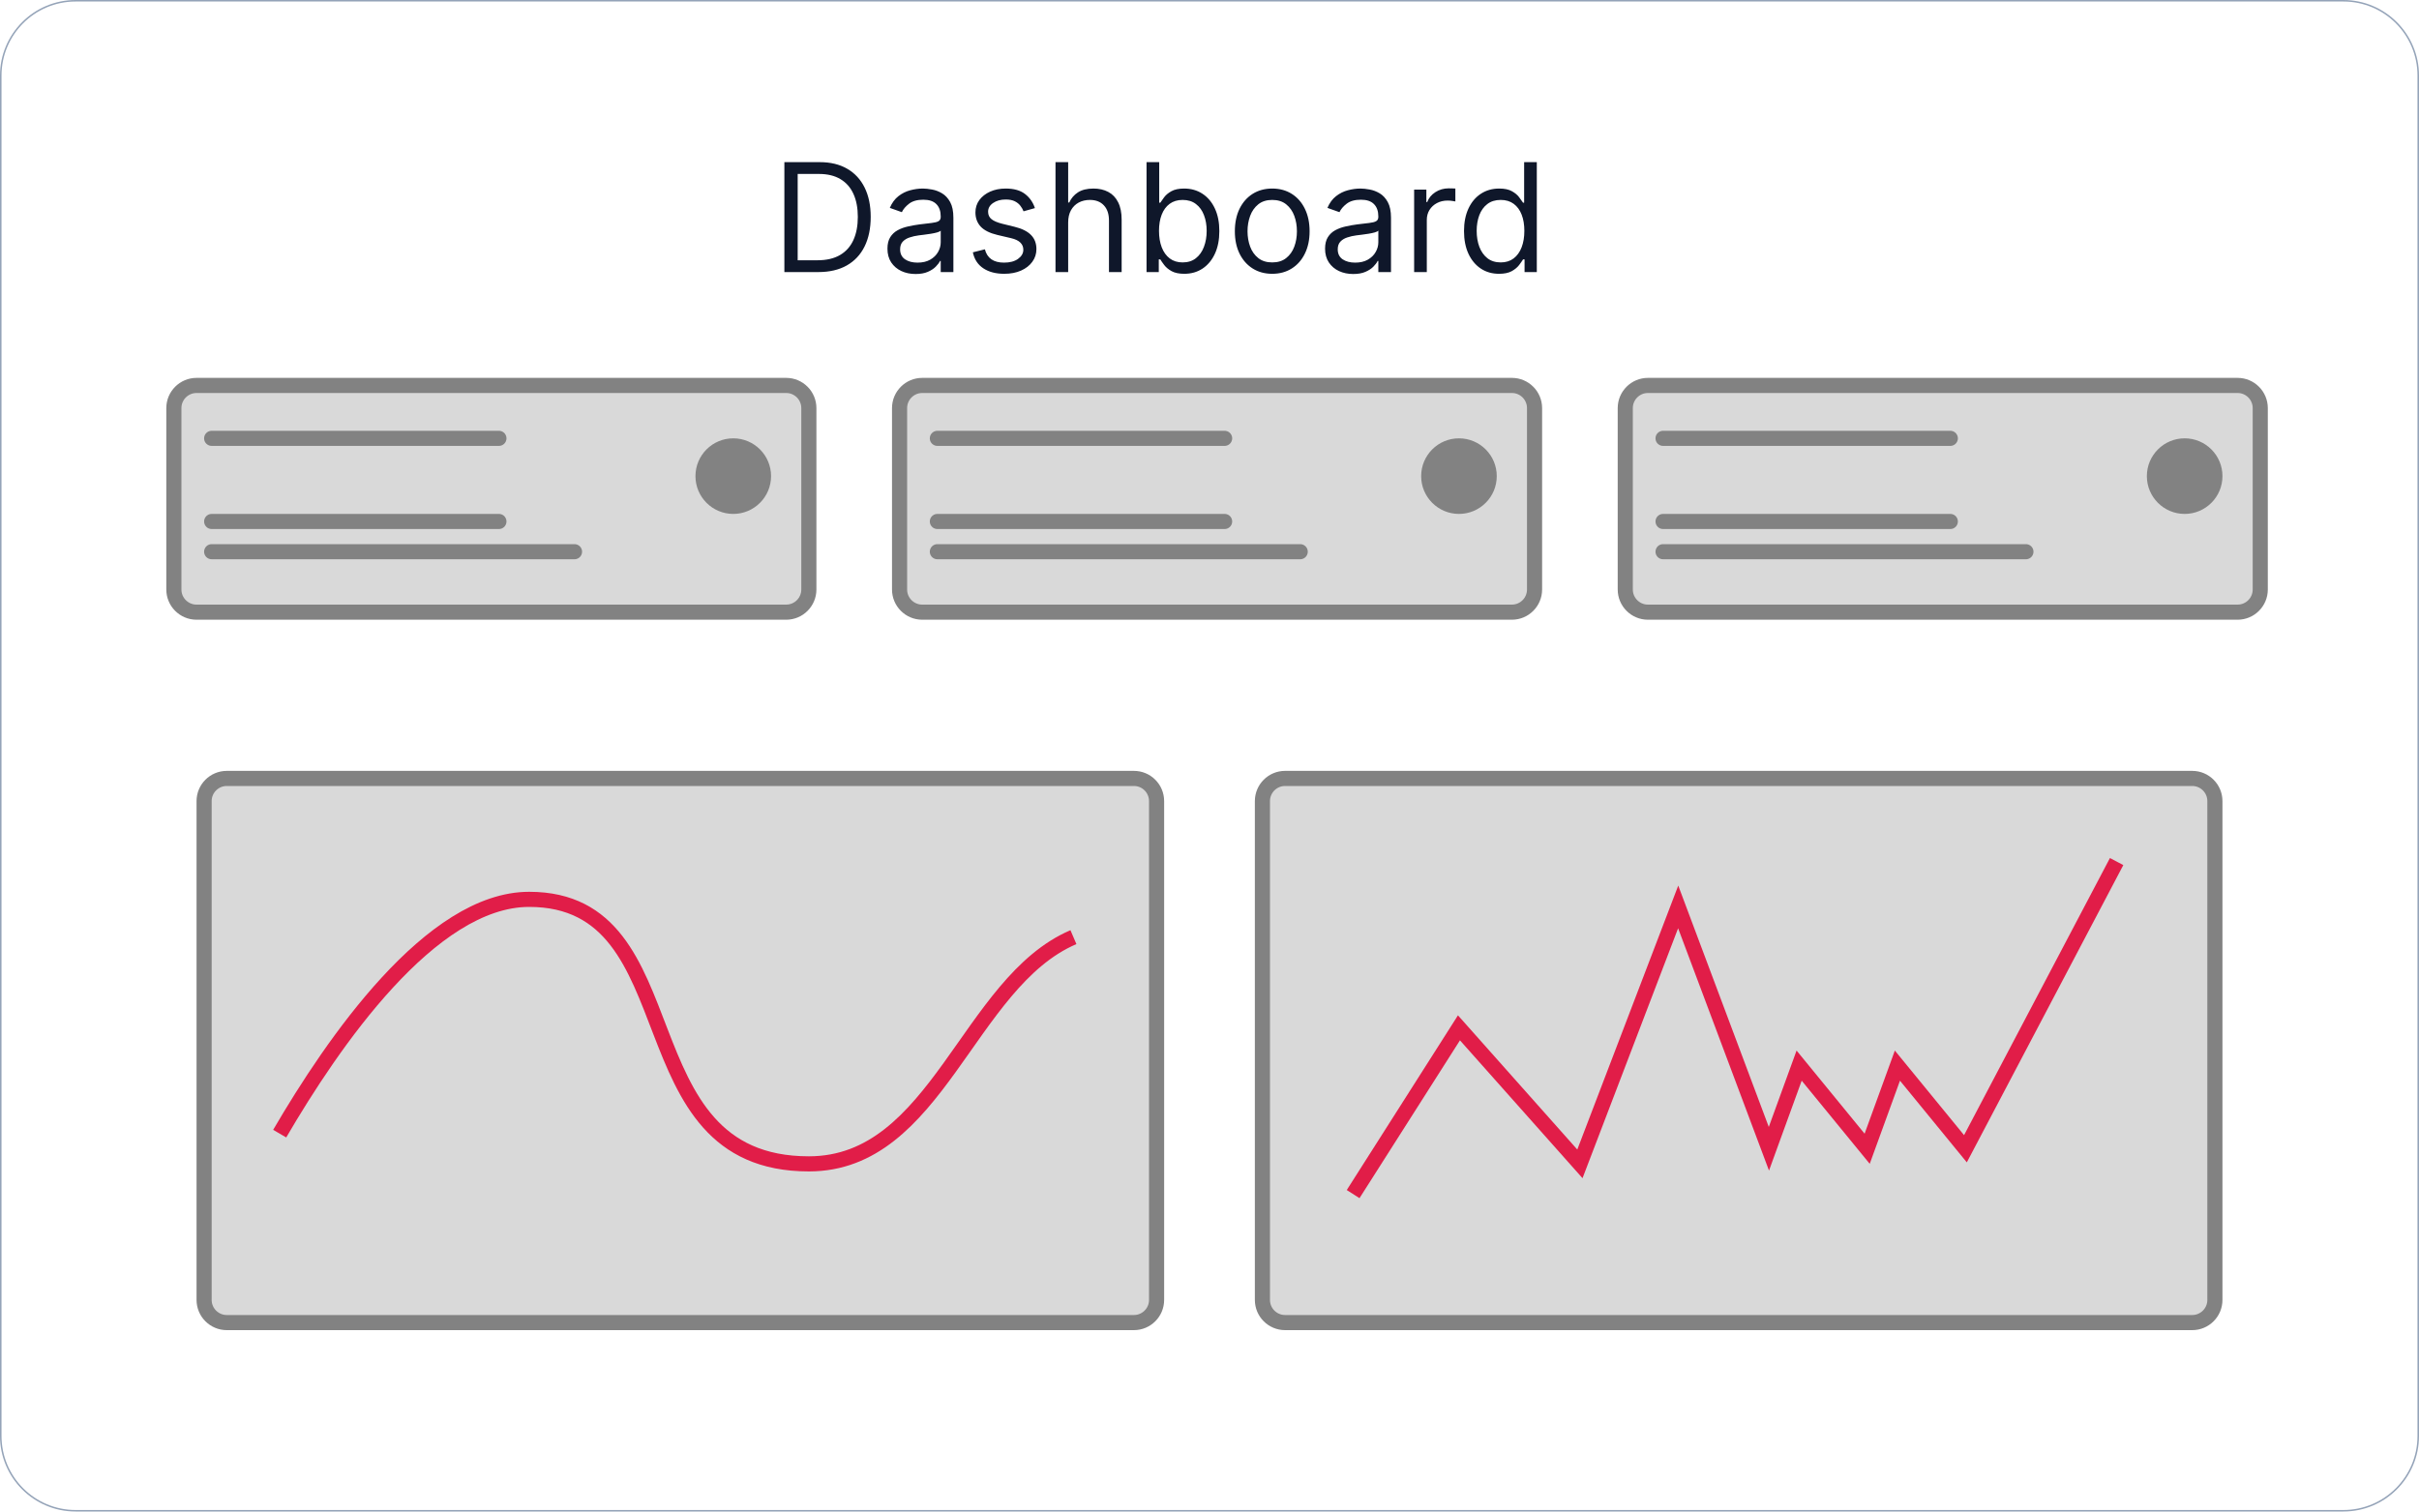
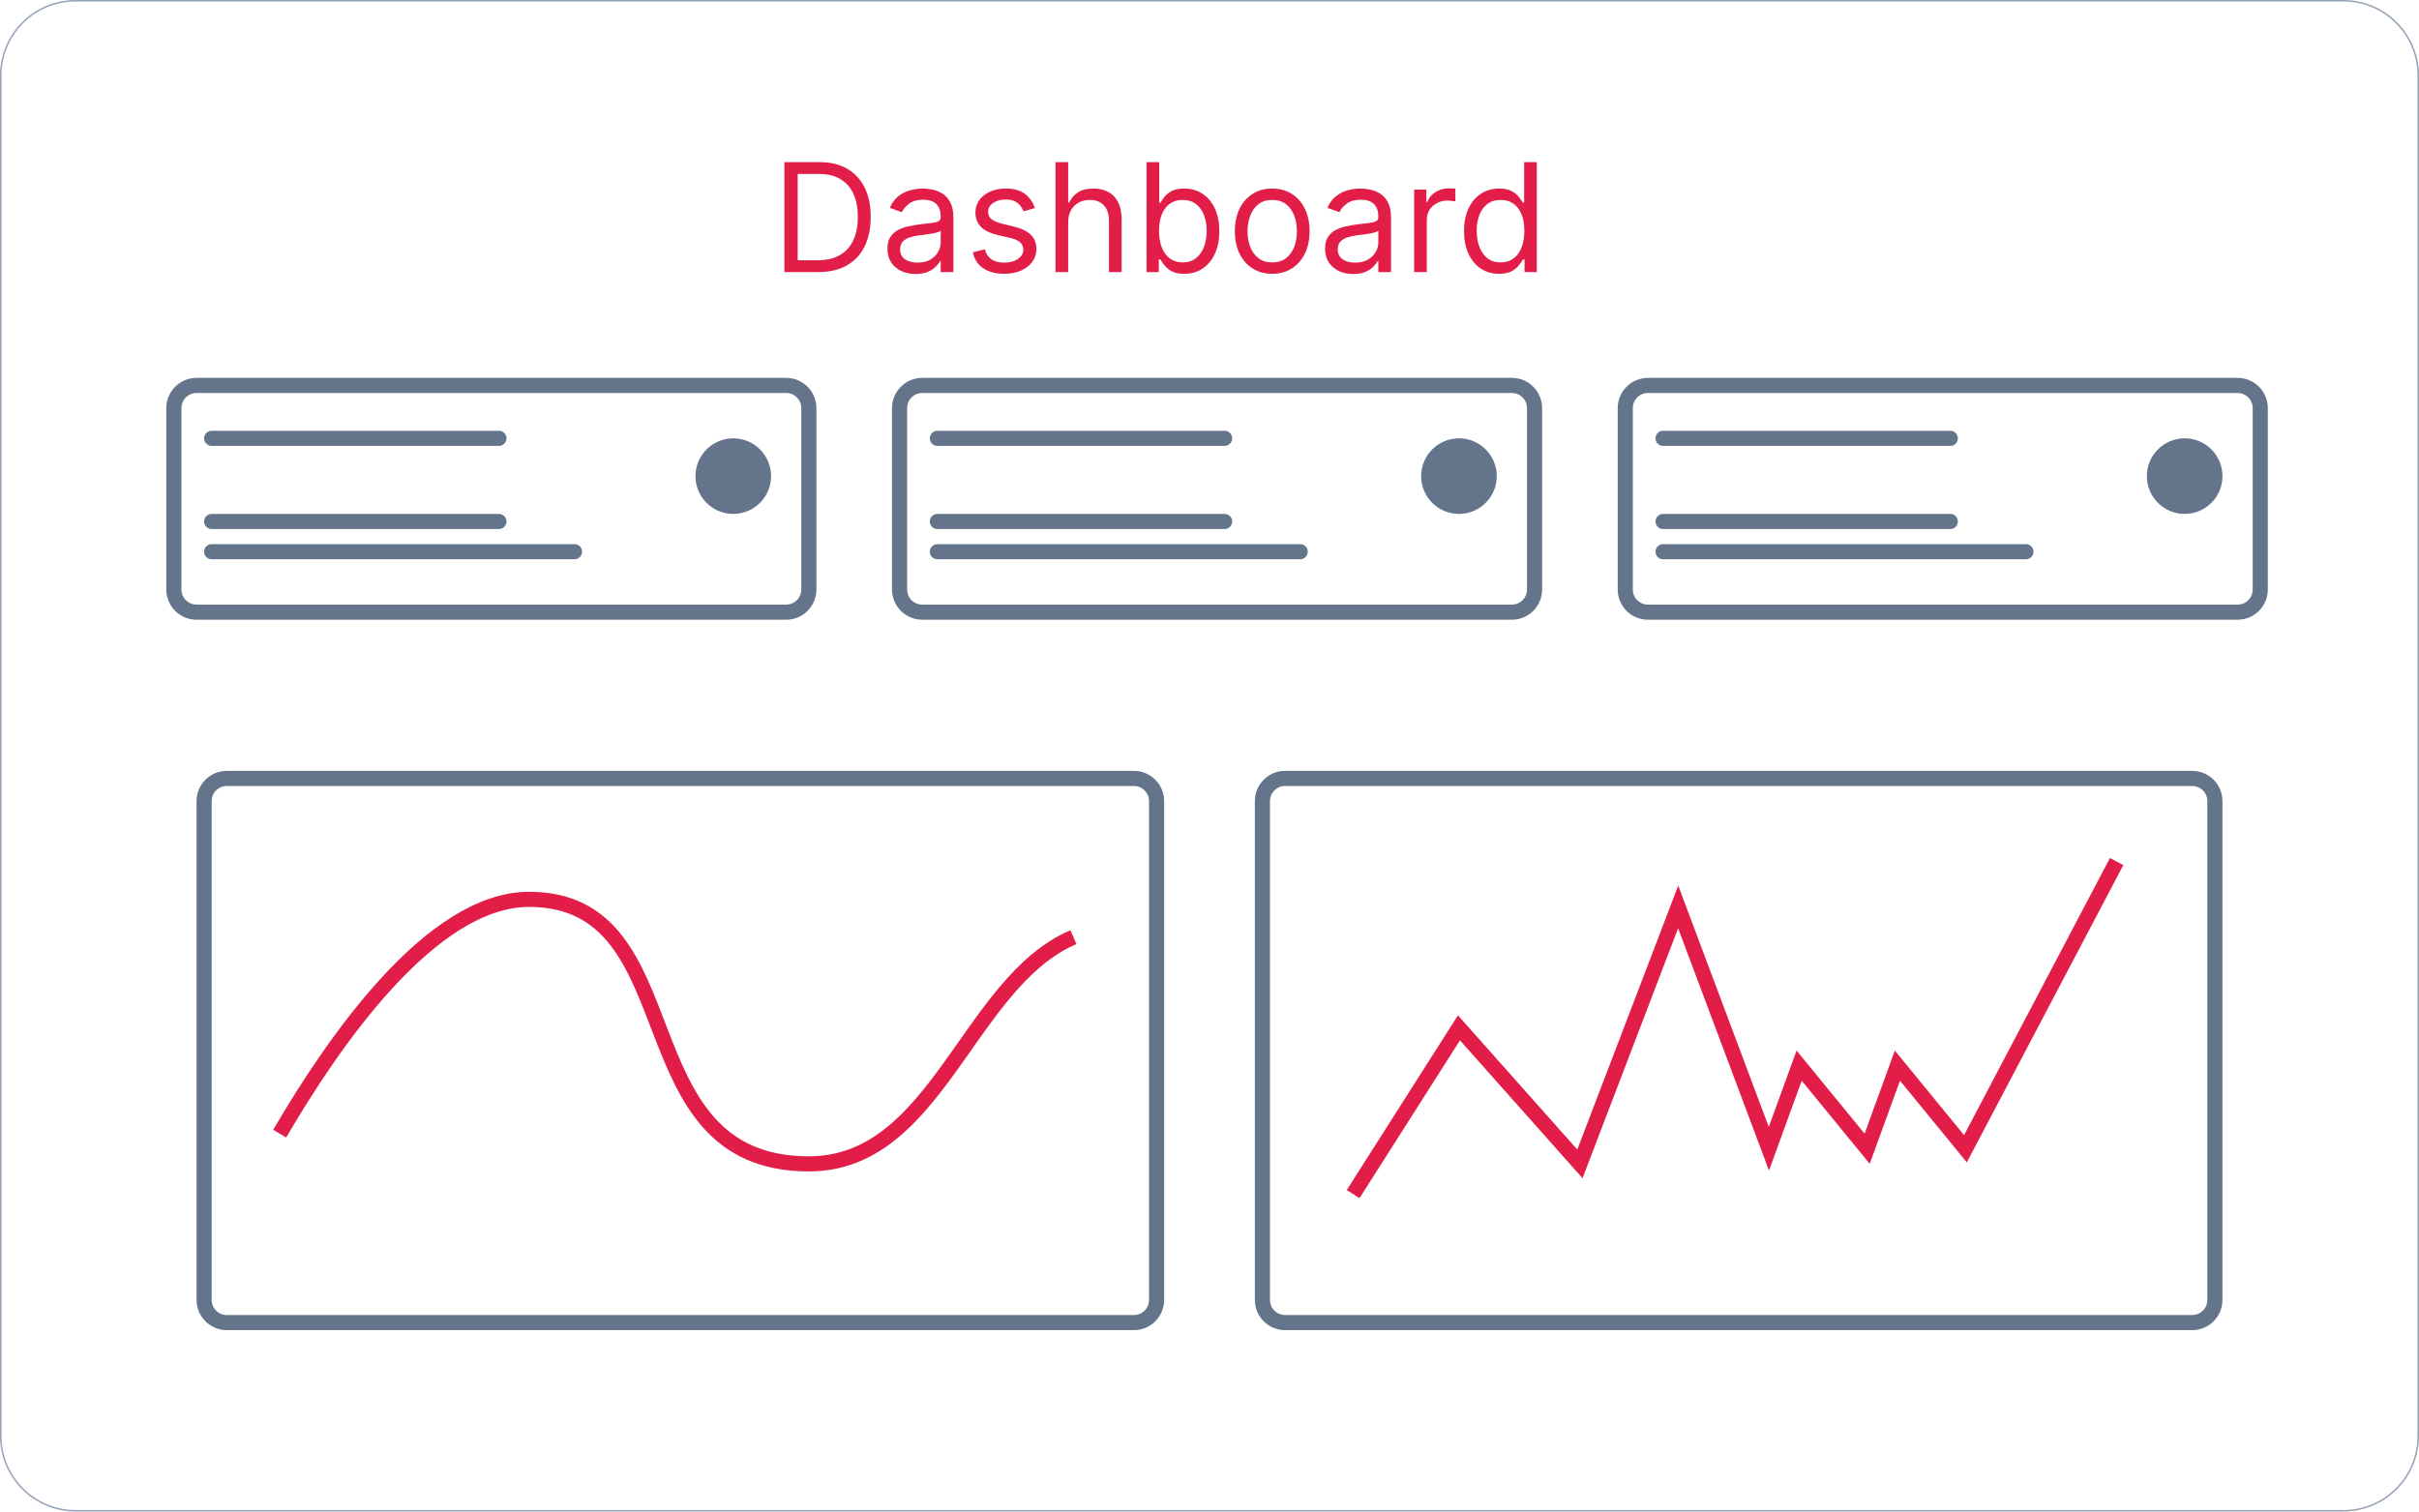
<svg xmlns="http://www.w3.org/2000/svg" width="160" height="100" viewBox="0 0 160 100" fill="none">
-   <rect x="0.05" y="0.05" width="159.9" height="99.9" rx="4.95" fill="none" stroke="#94A3B8" stroke-width="0.1" />
-   <path d="M54.125 18H51.881V10.727H54.224C54.93 10.727 55.534 10.873 56.035 11.164C56.537 11.453 56.922 11.868 57.19 12.411C57.457 12.95 57.591 13.597 57.591 14.349C57.591 15.107 57.456 15.759 57.186 16.306C56.916 16.851 56.523 17.27 56.007 17.563C55.491 17.854 54.864 18 54.125 18ZM52.761 17.219H54.068C54.669 17.219 55.168 17.103 55.563 16.871C55.959 16.639 56.253 16.308 56.447 15.88C56.642 15.451 56.739 14.941 56.739 14.349C56.739 13.762 56.643 13.257 56.451 12.833C56.259 12.407 55.973 12.08 55.592 11.853C55.211 11.623 54.736 11.508 54.168 11.508H52.761V17.219ZM60.56 18.128C60.214 18.128 59.9 18.063 59.619 17.933C59.337 17.8 59.113 17.609 58.947 17.361C58.782 17.11 58.699 16.807 58.699 16.452C58.699 16.139 58.76 15.886 58.883 15.692C59.007 15.495 59.171 15.341 59.377 15.23C59.583 15.119 59.81 15.036 60.059 14.982C60.31 14.925 60.562 14.88 60.815 14.847C61.147 14.804 61.416 14.772 61.621 14.751C61.83 14.727 61.981 14.688 62.076 14.633C62.173 14.579 62.222 14.484 62.222 14.349V14.321C62.222 13.971 62.126 13.698 61.934 13.504C61.745 13.31 61.457 13.213 61.071 13.213C60.671 13.213 60.357 13.301 60.13 13.476C59.903 13.651 59.743 13.838 59.651 14.037L58.855 13.753C58.997 13.421 59.187 13.163 59.423 12.979C59.662 12.792 59.923 12.662 60.205 12.588C60.489 12.512 60.768 12.474 61.043 12.474C61.218 12.474 61.419 12.496 61.646 12.538C61.876 12.579 62.097 12.663 62.31 12.79C62.526 12.918 62.705 13.111 62.847 13.369C62.989 13.627 63.06 13.973 63.06 14.406V18H62.222V17.261H62.179C62.122 17.38 62.028 17.506 61.895 17.641C61.762 17.776 61.586 17.891 61.366 17.986C61.146 18.081 60.877 18.128 60.56 18.128ZM60.688 17.375C61.019 17.375 61.298 17.31 61.526 17.18C61.755 17.049 61.928 16.881 62.044 16.675C62.162 16.47 62.222 16.253 62.222 16.026V15.258C62.186 15.301 62.108 15.34 61.987 15.376C61.869 15.409 61.731 15.438 61.575 15.464C61.421 15.488 61.271 15.509 61.124 15.528C60.98 15.545 60.863 15.559 60.773 15.571C60.555 15.599 60.351 15.646 60.162 15.71C59.975 15.771 59.823 15.865 59.707 15.99C59.594 16.113 59.537 16.281 59.537 16.494C59.537 16.785 59.645 17.006 59.86 17.155C60.078 17.302 60.354 17.375 60.688 17.375ZM68.453 13.767L67.7 13.98C67.653 13.855 67.583 13.733 67.491 13.614C67.401 13.494 67.278 13.394 67.121 13.316C66.965 13.238 66.765 13.199 66.521 13.199C66.187 13.199 65.909 13.276 65.687 13.43C65.466 13.581 65.356 13.774 65.356 14.008C65.356 14.217 65.432 14.381 65.584 14.502C65.735 14.623 65.972 14.723 66.294 14.804L67.103 15.003C67.591 15.121 67.955 15.302 68.194 15.546C68.433 15.788 68.552 16.099 68.552 16.48C68.552 16.793 68.462 17.072 68.282 17.318C68.105 17.564 67.856 17.759 67.537 17.901C67.217 18.043 66.846 18.114 66.422 18.114C65.865 18.114 65.405 17.993 65.04 17.751C64.676 17.51 64.445 17.157 64.348 16.693L65.143 16.494C65.219 16.788 65.362 17.008 65.573 17.155C65.786 17.302 66.064 17.375 66.407 17.375C66.798 17.375 67.108 17.292 67.338 17.126C67.57 16.958 67.686 16.757 67.686 16.523C67.686 16.333 67.62 16.175 67.487 16.047C67.355 15.917 67.151 15.82 66.876 15.756L65.967 15.543C65.468 15.424 65.101 15.241 64.866 14.992C64.634 14.741 64.518 14.428 64.518 14.051C64.518 13.743 64.605 13.471 64.778 13.234C64.953 12.998 65.191 12.812 65.491 12.677C65.794 12.542 66.138 12.474 66.521 12.474C67.061 12.474 67.485 12.593 67.792 12.829C68.103 13.066 68.323 13.379 68.453 13.767ZM70.652 14.719V18H69.814V10.727H70.652V13.398H70.723C70.851 13.116 71.043 12.892 71.298 12.727C71.556 12.559 71.9 12.474 72.328 12.474C72.7 12.474 73.025 12.549 73.305 12.698C73.584 12.845 73.801 13.071 73.954 13.376C74.111 13.68 74.189 14.065 74.189 14.534V18H73.351V14.591C73.351 14.158 73.238 13.823 73.013 13.586C72.791 13.347 72.482 13.227 72.087 13.227C71.812 13.227 71.566 13.285 71.348 13.401C71.133 13.517 70.962 13.687 70.837 13.909C70.713 14.132 70.652 14.402 70.652 14.719ZM75.836 18V10.727H76.674V13.412H76.745C76.806 13.317 76.892 13.197 77.001 13.05C77.112 12.901 77.27 12.768 77.476 12.652C77.685 12.534 77.966 12.474 78.322 12.474C78.781 12.474 79.186 12.589 79.536 12.819C79.886 13.049 80.16 13.374 80.356 13.796C80.553 14.217 80.651 14.714 80.651 15.287C80.651 15.865 80.553 16.365 80.356 16.789C80.16 17.21 79.888 17.537 79.54 17.769C79.192 17.999 78.79 18.114 78.336 18.114C77.985 18.114 77.705 18.056 77.494 17.94C77.283 17.821 77.121 17.688 77.008 17.538C76.894 17.387 76.806 17.261 76.745 17.162H76.645V18H75.836ZM76.66 15.273C76.66 15.685 76.72 16.048 76.841 16.363C76.962 16.675 77.138 16.921 77.37 17.098C77.602 17.273 77.886 17.361 78.222 17.361C78.573 17.361 78.865 17.268 79.099 17.084C79.336 16.897 79.514 16.646 79.632 16.331C79.753 16.014 79.813 15.661 79.813 15.273C79.813 14.889 79.754 14.544 79.635 14.236C79.519 13.926 79.343 13.681 79.106 13.501C78.872 13.318 78.577 13.227 78.222 13.227C77.881 13.227 77.595 13.314 77.363 13.486C77.131 13.657 76.956 13.896 76.837 14.204C76.719 14.509 76.66 14.866 76.66 15.273ZM84.149 18.114C83.656 18.114 83.225 17.996 82.853 17.762C82.484 17.528 82.195 17.2 81.986 16.778C81.78 16.357 81.677 15.865 81.677 15.301C81.677 14.733 81.78 14.237 81.986 13.813C82.195 13.389 82.484 13.06 82.853 12.826C83.225 12.592 83.656 12.474 84.149 12.474C84.641 12.474 85.072 12.592 85.442 12.826C85.813 13.06 86.102 13.389 86.308 13.813C86.516 14.237 86.621 14.733 86.621 15.301C86.621 15.865 86.516 16.357 86.308 16.778C86.102 17.2 85.813 17.528 85.442 17.762C85.072 17.996 84.641 18.114 84.149 18.114ZM84.149 17.361C84.523 17.361 84.831 17.265 85.072 17.073C85.314 16.881 85.493 16.629 85.609 16.317C85.725 16.004 85.782 15.666 85.782 15.301C85.782 14.937 85.725 14.597 85.609 14.282C85.493 13.967 85.314 13.713 85.072 13.518C84.831 13.324 84.523 13.227 84.149 13.227C83.775 13.227 83.467 13.324 83.226 13.518C82.984 13.713 82.805 13.967 82.689 14.282C82.573 14.597 82.515 14.937 82.515 15.301C82.515 15.666 82.573 16.004 82.689 16.317C82.805 16.629 82.984 16.881 83.226 17.073C83.467 17.265 83.775 17.361 84.149 17.361ZM89.505 18.128C89.159 18.128 88.846 18.063 88.564 17.933C88.282 17.8 88.058 17.609 87.893 17.361C87.727 17.11 87.644 16.807 87.644 16.452C87.644 16.139 87.706 15.886 87.829 15.692C87.952 15.495 88.117 15.341 88.322 15.23C88.528 15.119 88.756 15.036 89.004 14.982C89.255 14.925 89.507 14.88 89.761 14.847C90.092 14.804 90.361 14.772 90.567 14.751C90.775 14.727 90.927 14.688 91.021 14.633C91.118 14.579 91.167 14.484 91.167 14.349V14.321C91.167 13.971 91.071 13.698 90.879 13.504C90.69 13.31 90.402 13.213 90.016 13.213C89.616 13.213 89.303 13.301 89.075 13.476C88.848 13.651 88.688 13.838 88.596 14.037L87.8 13.753C87.942 13.421 88.132 13.163 88.369 12.979C88.608 12.792 88.868 12.662 89.15 12.588C89.434 12.512 89.713 12.474 89.988 12.474C90.163 12.474 90.364 12.496 90.592 12.538C90.821 12.579 91.043 12.663 91.256 12.79C91.471 12.918 91.65 13.111 91.792 13.369C91.934 13.627 92.005 13.973 92.005 14.406V18H91.167V17.261H91.124C91.067 17.38 90.973 17.506 90.84 17.641C90.708 17.776 90.531 17.891 90.311 17.986C90.091 18.081 89.822 18.128 89.505 18.128ZM89.633 17.375C89.964 17.375 90.244 17.31 90.471 17.18C90.701 17.049 90.873 16.881 90.989 16.675C91.108 16.47 91.167 16.253 91.167 16.026V15.258C91.131 15.301 91.053 15.34 90.933 15.376C90.814 15.409 90.677 15.438 90.521 15.464C90.367 15.488 90.216 15.509 90.07 15.528C89.925 15.545 89.808 15.559 89.718 15.571C89.5 15.599 89.297 15.646 89.107 15.71C88.92 15.771 88.769 15.865 88.653 15.99C88.539 16.113 88.482 16.281 88.482 16.494C88.482 16.785 88.59 17.006 88.805 17.155C89.023 17.302 89.299 17.375 89.633 17.375ZM93.535 18V12.546H94.344V13.369H94.401C94.501 13.099 94.68 12.88 94.941 12.712C95.201 12.544 95.495 12.46 95.822 12.46C95.883 12.46 95.96 12.461 96.052 12.464C96.145 12.466 96.215 12.47 96.262 12.474V13.327C96.234 13.32 96.168 13.309 96.067 13.295C95.967 13.278 95.862 13.27 95.751 13.27C95.485 13.27 95.249 13.325 95.04 13.437C94.834 13.546 94.671 13.697 94.55 13.891C94.432 14.083 94.373 14.302 94.373 14.548V18H93.535ZM99.149 18.114C98.694 18.114 98.293 17.999 97.945 17.769C97.597 17.537 97.325 17.21 97.128 16.789C96.932 16.365 96.834 15.865 96.834 15.287C96.834 14.714 96.932 14.217 97.128 13.796C97.325 13.374 97.598 13.049 97.949 12.819C98.299 12.589 98.704 12.474 99.163 12.474C99.518 12.474 99.799 12.534 100.005 12.652C100.213 12.768 100.372 12.901 100.481 13.05C100.592 13.197 100.678 13.317 100.74 13.412H100.811V10.727H101.649V18H100.839V17.162H100.74C100.678 17.261 100.591 17.387 100.477 17.538C100.363 17.688 100.201 17.821 99.991 17.94C99.78 18.056 99.499 18.114 99.149 18.114ZM99.263 17.361C99.599 17.361 99.883 17.273 100.115 17.098C100.347 16.921 100.523 16.675 100.644 16.363C100.765 16.048 100.825 15.685 100.825 15.273C100.825 14.866 100.766 14.509 100.648 14.204C100.529 13.896 100.354 13.657 100.122 13.486C99.89 13.314 99.603 13.227 99.263 13.227C98.907 13.227 98.612 13.318 98.375 13.501C98.14 13.681 97.964 13.926 97.846 14.236C97.73 14.544 97.672 14.889 97.672 15.273C97.672 15.661 97.731 16.014 97.849 16.331C97.97 16.646 98.147 16.897 98.382 17.084C98.619 17.268 98.912 17.361 99.263 17.361Z" fill="#0F172A" />
-   <rect x="11.5" y="25.5" width="42" height="15" rx="1.5" fill="#D9D9D9" stroke="#828282" />
-   <path d="M14 29H33" stroke="#828282" stroke-linecap="round" />
-   <path d="M14 36.5H38" stroke="#828282" stroke-linecap="round" />
-   <path d="M14 34.5H33" stroke="#828282" stroke-linecap="round" />
-   <circle cx="48.5" cy="31.5" r="2.5" fill="#828282" />
-   <rect x="59.5" y="25.5" width="42" height="15" rx="1.5" fill="#D9D9D9" stroke="#828282" />
-   <path d="M62 29H81" stroke="#828282" stroke-linecap="round" />
-   <path d="M62 36.5H86" stroke="#828282" stroke-linecap="round" />
-   <path d="M62 34.5H81" stroke="#828282" stroke-linecap="round" />
-   <circle cx="96.5" cy="31.5" r="2.5" fill="#828282" />
-   <rect x="107.5" y="25.5" width="42" height="15" rx="1.5" fill="#D9D9D9" stroke="#828282" />
-   <path d="M110 29H129" stroke="#828282" stroke-linecap="round" />
-   <path d="M110 36.5H134" stroke="#828282" stroke-linecap="round" />
-   <path d="M110 34.5H129" stroke="#828282" stroke-linecap="round" />
-   <circle cx="144.5" cy="31.5" r="2.5" fill="#828282" />
-   <rect x="13.5" y="51.5" width="63" height="36" rx="1.5" fill="#D9D9D9" stroke="#828282" />
+   <rect x="0.05" y="0.05" width="159.9" height="99.9" rx="4.95" stroke="#94A3B8" stroke-width="0.1" />
+   <path d="M54.125 18H51.881V10.727H54.224C54.93 10.727 55.534 10.873 56.035 11.164C56.537 11.453 56.922 11.868 57.19 12.411C57.457 12.95 57.591 13.597 57.591 14.349C57.591 15.107 57.456 15.759 57.186 16.306C56.916 16.851 56.523 17.27 56.007 17.563C55.491 17.854 54.864 18 54.125 18ZM52.761 17.219H54.068C54.669 17.219 55.168 17.103 55.563 16.871C55.959 16.639 56.253 16.308 56.447 15.88C56.642 15.451 56.739 14.941 56.739 14.349C56.739 13.762 56.643 13.257 56.451 12.833C56.259 12.407 55.973 12.08 55.592 11.853C55.211 11.623 54.736 11.508 54.168 11.508H52.761V17.219ZM60.56 18.128C60.214 18.128 59.9 18.063 59.619 17.933C59.337 17.8 59.113 17.609 58.947 17.361C58.782 17.11 58.699 16.807 58.699 16.452C58.699 16.139 58.76 15.886 58.883 15.692C59.007 15.495 59.171 15.341 59.377 15.23C59.583 15.119 59.81 15.036 60.059 14.982C60.31 14.925 60.562 14.88 60.815 14.847C61.147 14.804 61.416 14.772 61.621 14.751C61.83 14.727 61.981 14.688 62.076 14.633C62.173 14.579 62.222 14.484 62.222 14.349V14.321C62.222 13.971 62.126 13.698 61.934 13.504C61.745 13.31 61.457 13.213 61.071 13.213C60.671 13.213 60.357 13.301 60.13 13.476C59.903 13.651 59.743 13.838 59.651 14.037L58.855 13.753C58.997 13.421 59.187 13.163 59.423 12.979C59.662 12.792 59.923 12.662 60.205 12.588C60.489 12.512 60.768 12.474 61.043 12.474C61.218 12.474 61.419 12.496 61.646 12.538C61.876 12.579 62.097 12.663 62.31 12.79C62.526 12.918 62.705 13.111 62.847 13.369C62.989 13.627 63.06 13.973 63.06 14.406V18H62.222V17.261H62.179C62.122 17.38 62.028 17.506 61.895 17.641C61.762 17.776 61.586 17.891 61.366 17.986C61.146 18.081 60.877 18.128 60.56 18.128ZM60.688 17.375C61.019 17.375 61.298 17.31 61.526 17.18C61.755 17.049 61.928 16.881 62.044 16.675C62.162 16.47 62.222 16.253 62.222 16.026V15.258C62.186 15.301 62.108 15.34 61.987 15.376C61.869 15.409 61.731 15.438 61.575 15.464C61.421 15.488 61.271 15.509 61.124 15.528C60.98 15.545 60.863 15.559 60.773 15.571C60.555 15.599 60.351 15.646 60.162 15.71C59.975 15.771 59.823 15.865 59.707 15.99C59.594 16.113 59.537 16.281 59.537 16.494C59.537 16.785 59.645 17.006 59.86 17.155C60.078 17.302 60.354 17.375 60.688 17.375ZM68.453 13.767L67.7 13.98C67.653 13.855 67.583 13.733 67.491 13.614C67.401 13.494 67.278 13.394 67.121 13.316C66.965 13.238 66.765 13.199 66.521 13.199C66.187 13.199 65.909 13.276 65.687 13.43C65.466 13.581 65.356 13.774 65.356 14.008C65.356 14.217 65.432 14.381 65.584 14.502C65.735 14.623 65.972 14.723 66.294 14.804L67.103 15.003C67.591 15.121 67.955 15.302 68.194 15.546C68.433 15.788 68.552 16.099 68.552 16.48C68.552 16.793 68.462 17.072 68.282 17.318C68.105 17.564 67.856 17.759 67.537 17.901C67.217 18.043 66.846 18.114 66.422 18.114C65.865 18.114 65.405 17.993 65.04 17.751C64.676 17.51 64.445 17.157 64.348 16.693L65.143 16.494C65.219 16.788 65.362 17.008 65.573 17.155C65.786 17.302 66.064 17.375 66.407 17.375C66.798 17.375 67.108 17.292 67.338 17.126C67.57 16.958 67.686 16.757 67.686 16.523C67.686 16.333 67.62 16.175 67.487 16.047C67.355 15.917 67.151 15.82 66.876 15.756L65.967 15.543C65.468 15.424 65.101 15.241 64.866 14.992C64.634 14.741 64.518 14.428 64.518 14.051C64.518 13.743 64.605 13.471 64.778 13.234C64.953 12.998 65.191 12.812 65.491 12.677C65.794 12.542 66.138 12.474 66.521 12.474C67.061 12.474 67.485 12.593 67.792 12.829C68.103 13.066 68.323 13.379 68.453 13.767ZM70.652 14.719V18H69.814V10.727H70.652V13.398H70.723C70.851 13.116 71.043 12.892 71.298 12.727C71.556 12.559 71.9 12.474 72.328 12.474C72.7 12.474 73.025 12.549 73.305 12.698C73.584 12.845 73.801 13.071 73.954 13.376C74.111 13.68 74.189 14.065 74.189 14.534V18H73.351V14.591C73.351 14.158 73.238 13.823 73.013 13.586C72.791 13.347 72.482 13.227 72.087 13.227C71.812 13.227 71.566 13.285 71.348 13.401C71.133 13.517 70.962 13.687 70.837 13.909C70.713 14.132 70.652 14.402 70.652 14.719ZM75.836 18V10.727H76.674V13.412H76.745C76.806 13.317 76.892 13.197 77.001 13.05C77.112 12.901 77.27 12.768 77.476 12.652C77.685 12.534 77.966 12.474 78.322 12.474C78.781 12.474 79.186 12.589 79.536 12.819C79.886 13.049 80.16 13.374 80.356 13.796C80.553 14.217 80.651 14.714 80.651 15.287C80.651 15.865 80.553 16.365 80.356 16.789C80.16 17.21 79.888 17.537 79.54 17.769C79.192 17.999 78.79 18.114 78.336 18.114C77.985 18.114 77.705 18.056 77.494 17.94C77.283 17.821 77.121 17.688 77.008 17.538C76.894 17.387 76.806 17.261 76.745 17.162H76.645V18H75.836ZM76.66 15.273C76.66 15.685 76.72 16.048 76.841 16.363C76.962 16.675 77.138 16.921 77.37 17.098C77.602 17.273 77.886 17.361 78.222 17.361C78.573 17.361 78.865 17.268 79.099 17.084C79.336 16.897 79.514 16.646 79.632 16.331C79.753 16.014 79.813 15.661 79.813 15.273C79.813 14.889 79.754 14.544 79.635 14.236C79.519 13.926 79.343 13.681 79.106 13.501C78.872 13.318 78.577 13.227 78.222 13.227C77.881 13.227 77.595 13.314 77.363 13.486C77.131 13.657 76.956 13.896 76.837 14.204C76.719 14.509 76.66 14.866 76.66 15.273ZM84.149 18.114C83.656 18.114 83.225 17.996 82.853 17.762C82.484 17.528 82.195 17.2 81.986 16.778C81.78 16.357 81.677 15.865 81.677 15.301C81.677 14.733 81.78 14.237 81.986 13.813C82.195 13.389 82.484 13.06 82.853 12.826C83.225 12.592 83.656 12.474 84.149 12.474C84.641 12.474 85.072 12.592 85.442 12.826C85.813 13.06 86.102 13.389 86.308 13.813C86.516 14.237 86.621 14.733 86.621 15.301C86.621 15.865 86.516 16.357 86.308 16.778C86.102 17.2 85.813 17.528 85.442 17.762C85.072 17.996 84.641 18.114 84.149 18.114ZM84.149 17.361C84.523 17.361 84.831 17.265 85.072 17.073C85.314 16.881 85.493 16.629 85.609 16.317C85.725 16.004 85.782 15.666 85.782 15.301C85.782 14.937 85.725 14.597 85.609 14.282C85.493 13.967 85.314 13.713 85.072 13.518C84.831 13.324 84.523 13.227 84.149 13.227C83.775 13.227 83.467 13.324 83.226 13.518C82.984 13.713 82.805 13.967 82.689 14.282C82.573 14.597 82.515 14.937 82.515 15.301C82.515 15.666 82.573 16.004 82.689 16.317C82.805 16.629 82.984 16.881 83.226 17.073C83.467 17.265 83.775 17.361 84.149 17.361ZM89.505 18.128C89.159 18.128 88.846 18.063 88.564 17.933C88.282 17.8 88.058 17.609 87.893 17.361C87.727 17.11 87.644 16.807 87.644 16.452C87.644 16.139 87.706 15.886 87.829 15.692C87.952 15.495 88.117 15.341 88.322 15.23C88.528 15.119 88.756 15.036 89.004 14.982C89.255 14.925 89.507 14.88 89.761 14.847C90.092 14.804 90.361 14.772 90.567 14.751C90.775 14.727 90.927 14.688 91.021 14.633C91.118 14.579 91.167 14.484 91.167 14.349V14.321C91.167 13.971 91.071 13.698 90.879 13.504C90.69 13.31 90.402 13.213 90.016 13.213C89.616 13.213 89.303 13.301 89.075 13.476C88.848 13.651 88.688 13.838 88.596 14.037L87.8 13.753C87.942 13.421 88.132 13.163 88.369 12.979C88.608 12.792 88.868 12.662 89.15 12.588C89.434 12.512 89.713 12.474 89.988 12.474C90.163 12.474 90.364 12.496 90.592 12.538C90.821 12.579 91.043 12.663 91.256 12.79C91.471 12.918 91.65 13.111 91.792 13.369C91.934 13.627 92.005 13.973 92.005 14.406V18H91.167V17.261H91.124C91.067 17.38 90.973 17.506 90.84 17.641C90.708 17.776 90.531 17.891 90.311 17.986C90.091 18.081 89.822 18.128 89.505 18.128ZM89.633 17.375C89.964 17.375 90.244 17.31 90.471 17.18C90.701 17.049 90.873 16.881 90.989 16.675C91.108 16.47 91.167 16.253 91.167 16.026V15.258C91.131 15.301 91.053 15.34 90.933 15.376C90.814 15.409 90.677 15.438 90.521 15.464C90.367 15.488 90.216 15.509 90.07 15.528C89.925 15.545 89.808 15.559 89.718 15.571C89.5 15.599 89.297 15.646 89.107 15.71C88.92 15.771 88.769 15.865 88.653 15.99C88.539 16.113 88.482 16.281 88.482 16.494C88.482 16.785 88.59 17.006 88.805 17.155C89.023 17.302 89.299 17.375 89.633 17.375ZM93.535 18V12.546H94.344V13.369H94.401C94.501 13.099 94.68 12.88 94.941 12.712C95.201 12.544 95.495 12.46 95.822 12.46C95.883 12.46 95.96 12.461 96.052 12.464C96.145 12.466 96.215 12.47 96.262 12.474V13.327C96.234 13.32 96.168 13.309 96.067 13.295C95.967 13.278 95.862 13.27 95.751 13.27C95.485 13.27 95.249 13.325 95.04 13.437C94.834 13.546 94.671 13.697 94.55 13.891C94.432 14.083 94.373 14.302 94.373 14.548V18H93.535ZM99.149 18.114C98.694 18.114 98.293 17.999 97.945 17.769C97.597 17.537 97.325 17.21 97.128 16.789C96.932 16.365 96.834 15.865 96.834 15.287C96.834 14.714 96.932 14.217 97.128 13.796C97.325 13.374 97.598 13.049 97.949 12.819C98.299 12.589 98.704 12.474 99.163 12.474C99.518 12.474 99.799 12.534 100.005 12.652C100.213 12.768 100.372 12.901 100.481 13.05C100.592 13.197 100.678 13.317 100.74 13.412H100.811V10.727H101.649V18H100.839V17.162H100.74C100.678 17.261 100.591 17.387 100.477 17.538C100.363 17.688 100.201 17.821 99.991 17.94C99.78 18.056 99.499 18.114 99.149 18.114ZM99.263 17.361C99.599 17.361 99.883 17.273 100.115 17.098C100.347 16.921 100.523 16.675 100.644 16.363C100.765 16.048 100.825 15.685 100.825 15.273C100.825 14.866 100.766 14.509 100.648 14.204C100.529 13.896 100.354 13.657 100.122 13.486C99.89 13.314 99.603 13.227 99.263 13.227C98.907 13.227 98.612 13.318 98.375 13.501C98.14 13.681 97.964 13.926 97.846 14.236C97.73 14.544 97.672 14.889 97.672 15.273C97.672 15.661 97.731 16.014 97.849 16.331C97.97 16.646 98.147 16.897 98.382 17.084C98.619 17.268 98.912 17.361 99.263 17.361Z" fill="#E11D48" />
+   <rect x="11.5" y="25.5" width="42" height="15" rx="1.5" stroke="#64748B" />
+   <path d="M14 29H33" stroke="#64748B" stroke-linecap="round" />
+   <path d="M14 36.5H38" stroke="#64748B" stroke-linecap="round" />
+   <path d="M14 34.5H33" stroke="#64748B" stroke-linecap="round" />
+   <circle cx="48.5" cy="31.5" r="2.5" fill="#64748B" />
+   <rect x="59.5" y="25.5" width="42" height="15" rx="1.5" stroke="#64748B" />
+   <path d="M62 29H81" stroke="#64748B" stroke-linecap="round" />
+   <path d="M62 36.5H86" stroke="#64748B" stroke-linecap="round" />
+   <path d="M62 34.5H81" stroke="#64748B" stroke-linecap="round" />
+   <circle cx="96.5" cy="31.5" r="2.5" fill="#64748B" />
+   <rect x="107.5" y="25.5" width="42" height="15" rx="1.5" stroke="#64748B" />
+   <path d="M110 29H129" stroke="#64748B" stroke-linecap="round" />
+   <path d="M110 36.5H134" stroke="#64748B" stroke-linecap="round" />
+   <path d="M110 34.5H129" stroke="#64748B" stroke-linecap="round" />
+   <circle cx="144.5" cy="31.5" r="2.5" fill="#64748B" />
+   <rect x="13.5" y="51.5" width="63" height="36" rx="1.5" stroke="#64748B" />
  <path d="M18.5 75C22 69 28.5 59.5 35 59.5C46 59.5 40.99 77 53.5 77C62 77 64 65 71 62" stroke="#E11D48" />
-   <rect x="83.5" y="51.5" width="63" height="36" rx="1.5" fill="#D9D9D9" stroke="#828282" />
+   <rect x="83.5" y="51.5" width="63" height="36" rx="1.5" stroke="#64748B" />
  <path d="M89.5 79L96.5 68L104.5 77L111 60L117 76L119 70.5L123.5 76L125.5 70.5L130 76L140 57" stroke="#E11D48" />
</svg>
